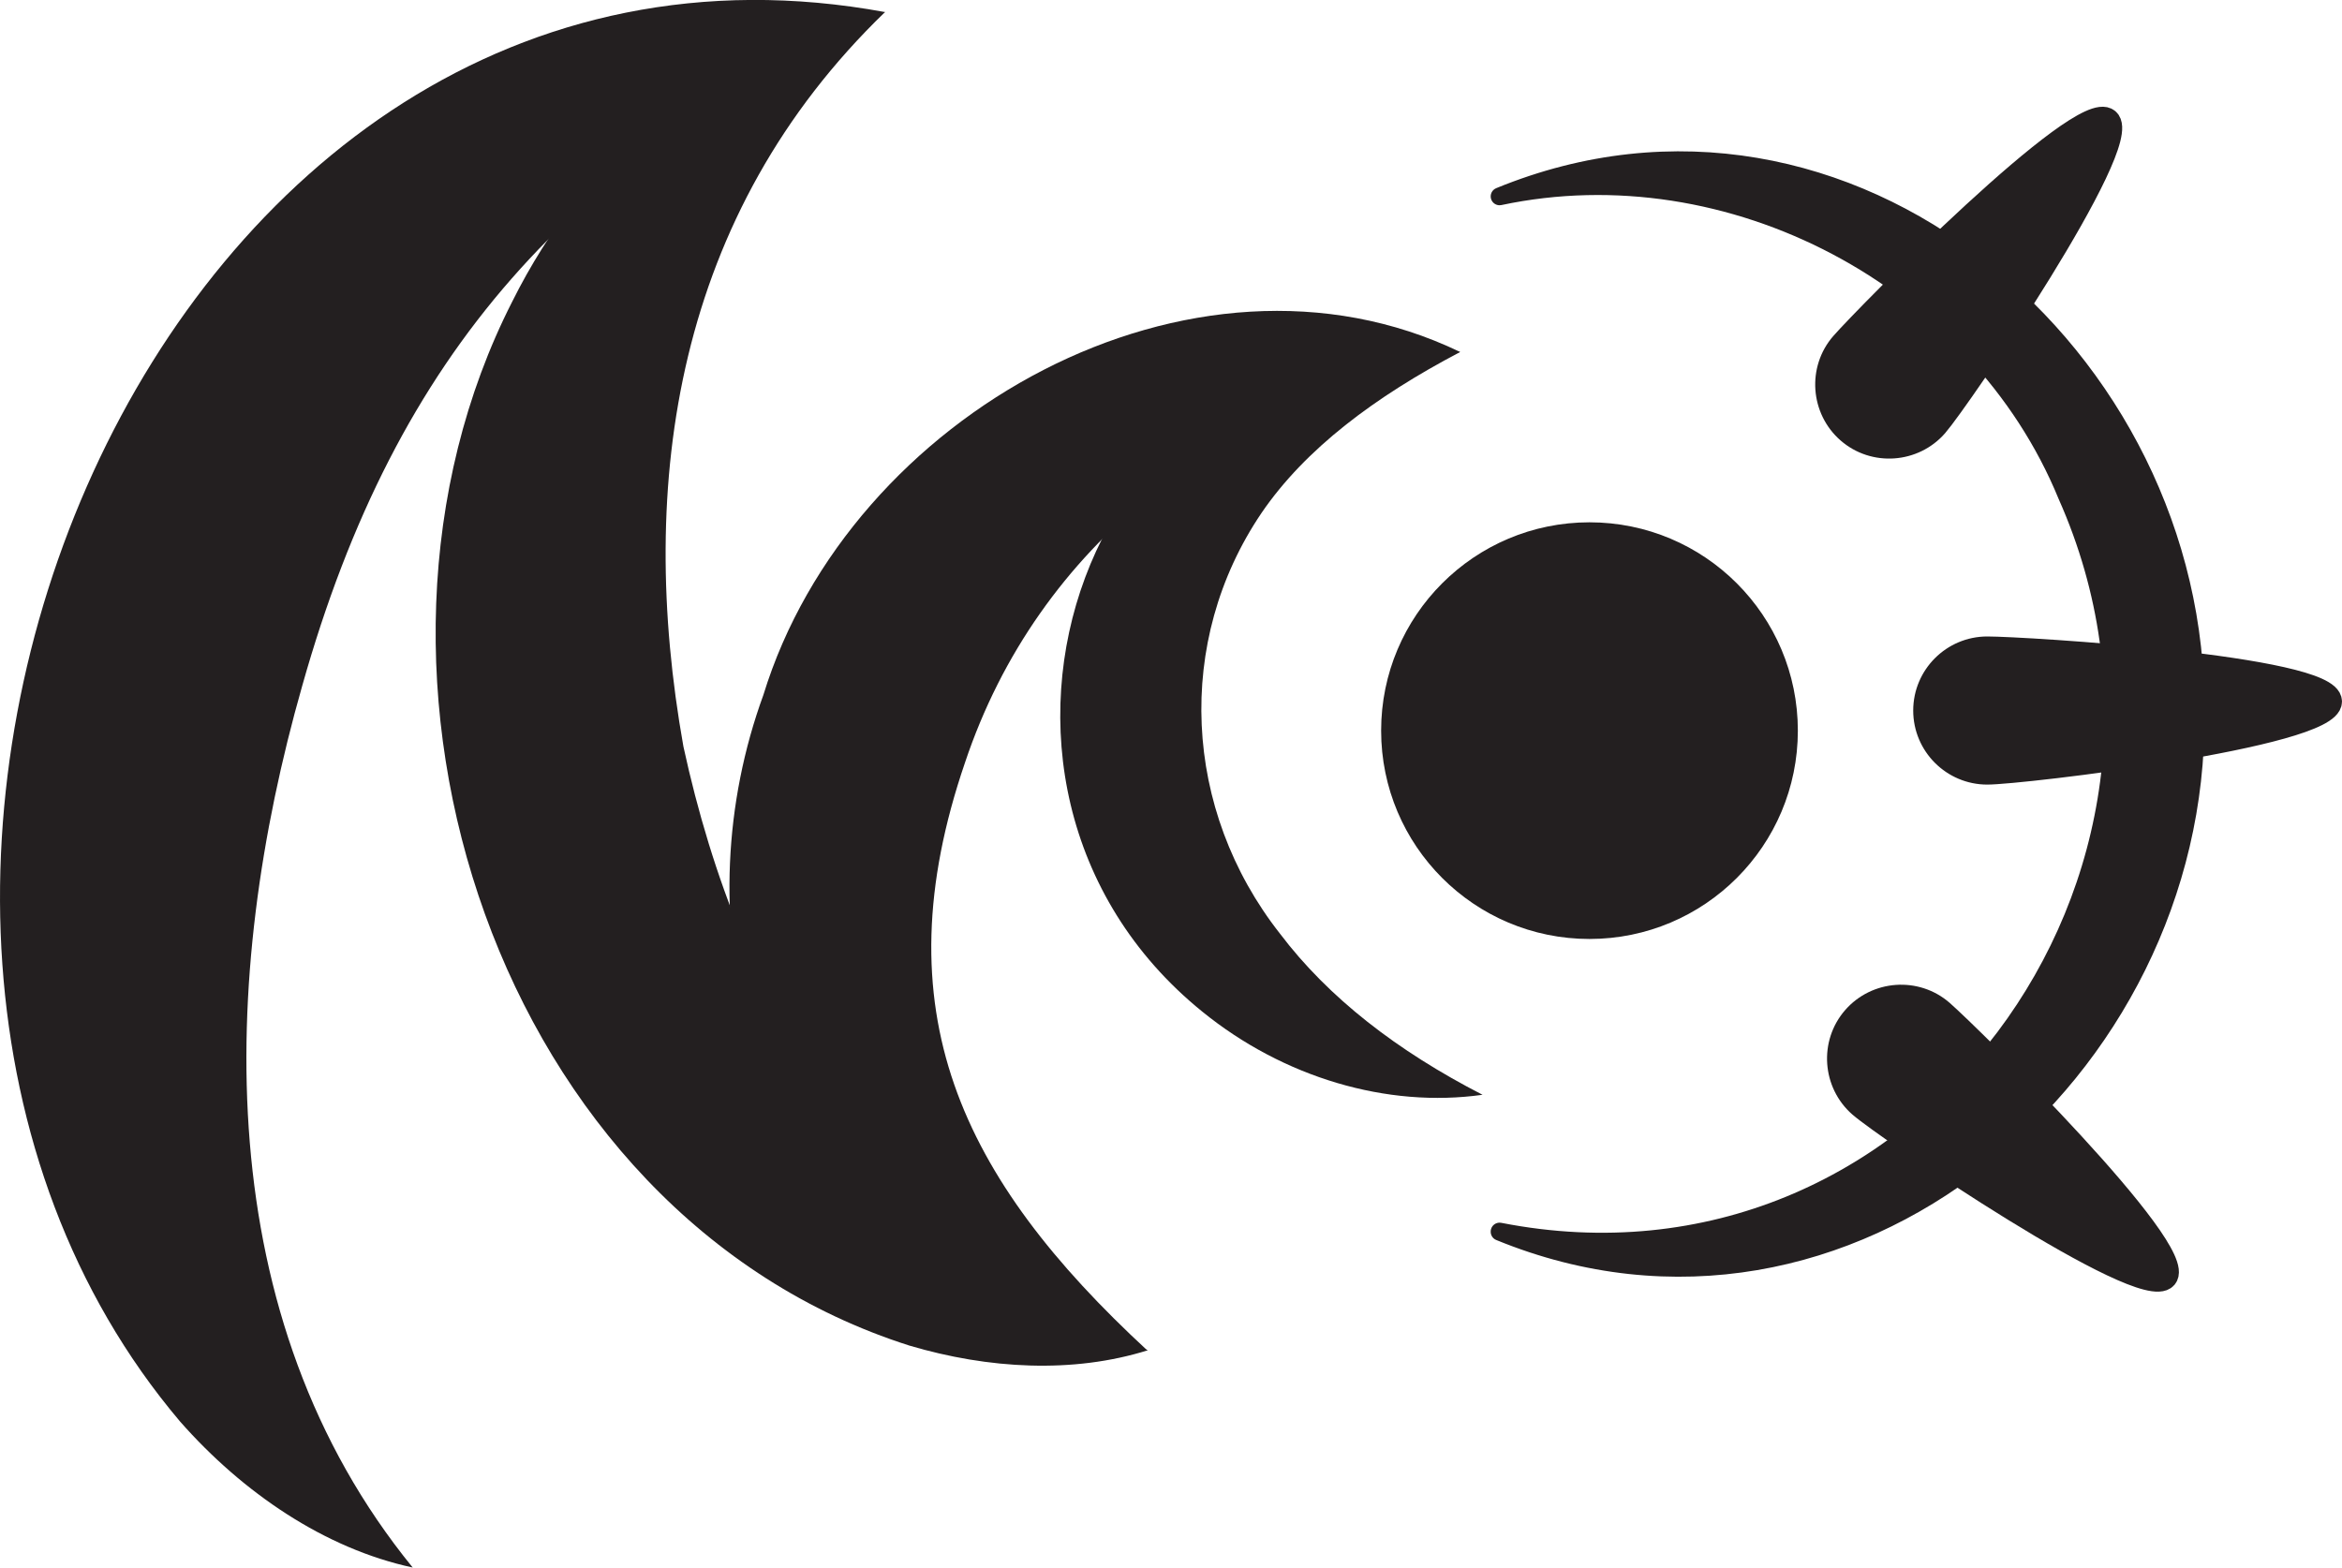
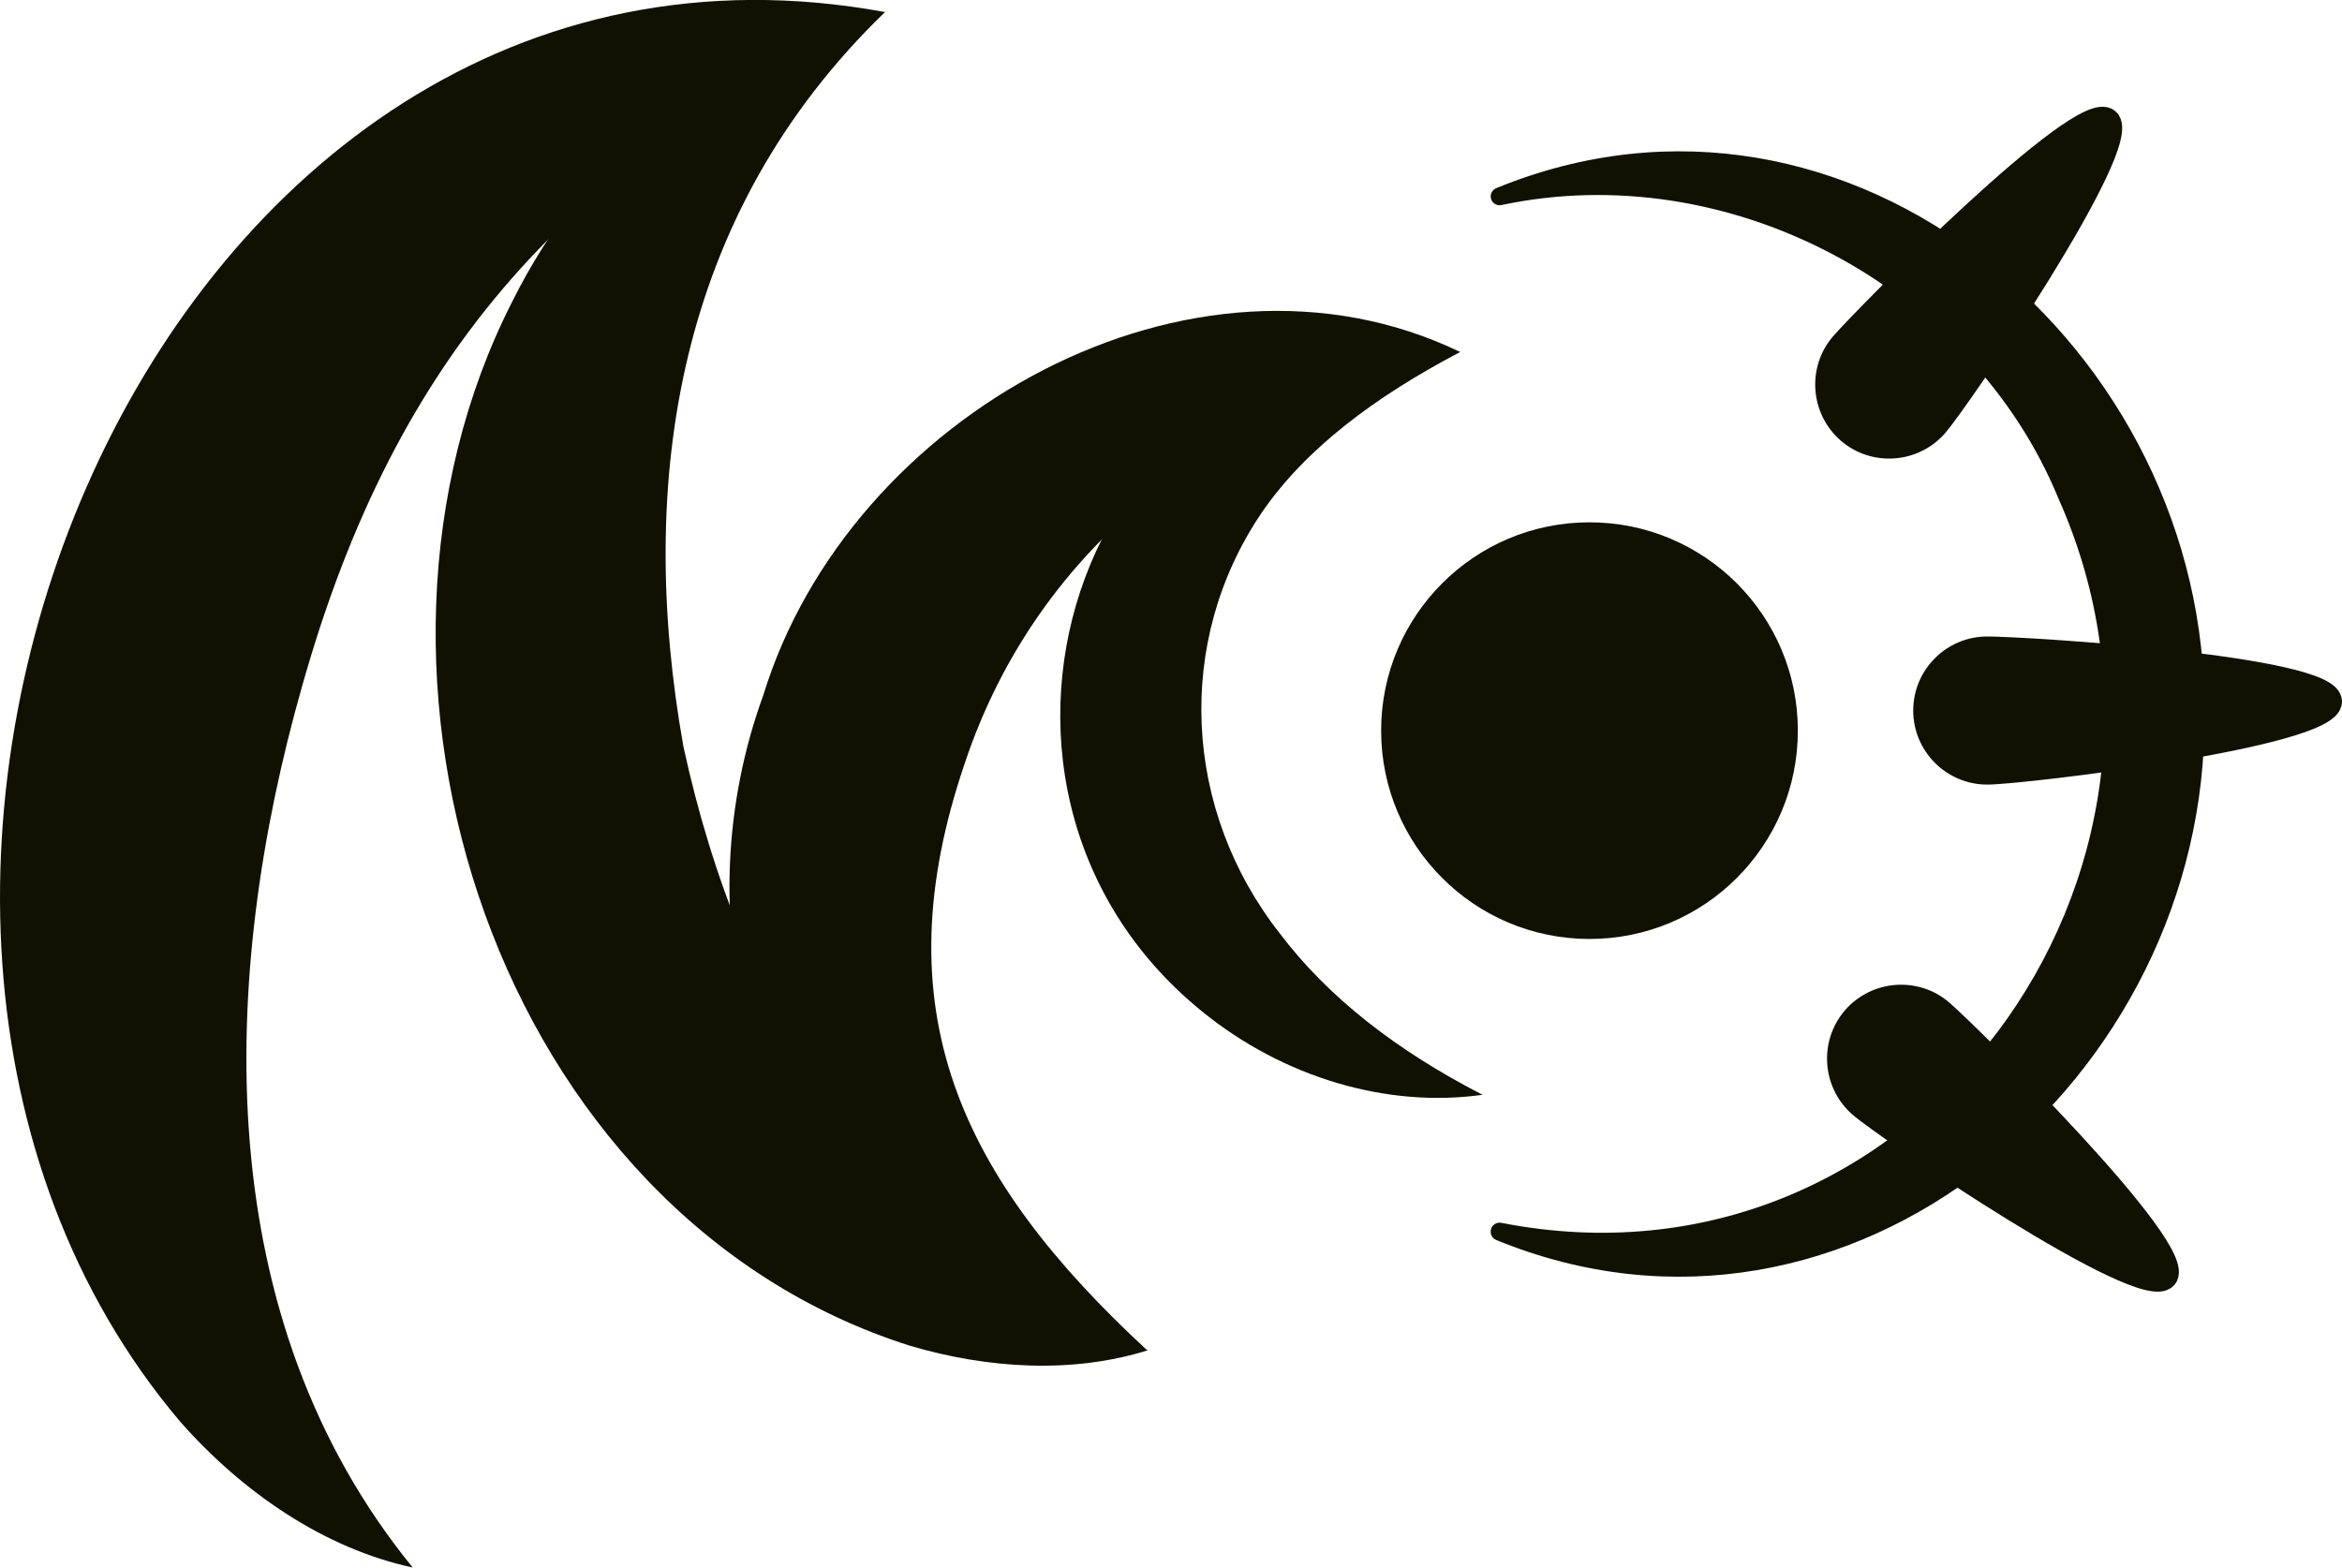
<svg xmlns="http://www.w3.org/2000/svg" id="Layer_2" data-name="Layer 2" viewBox="0 0 98.97 66.25">
  <defs>
    <style>
      .cls-1 {
        stroke-miterlimit: 10;
      }

      .cls-1, .cls-2, .cls-3 {
-         fill: #dce0df;
+         fill: #EEEEFE;
      }

      .cls-1, .cls-3 {
-         stroke: #dce0df;
+         stroke: #EEEEFE;
        stroke-linecap: round;
      }

      .cls-3 {
        stroke-linejoin: round;
        stroke-width: .75px;
      }

      #mark {
        mix-blend-mode: difference;
      }
    </style>
  </defs>
  <g id="mark" data-name="Layer 5">
    <g>
      <path class="cls-3" d="M63.37,52.05c17.78,3.48,31.14-15,23.97-31.11-3.76-9.17-14.22-14.71-23.97-12.64,14.72-6.04,29.58,6.75,29.41,21.88.16,15.12-14.7,27.91-29.41,21.88h0Z" />
      <path class="cls-1" d="M83.98,27.4c1.56,0,14.49.8,14.49,2.25s-13.04,3.01-14.49,3.01-2.63-1.18-2.63-2.63,1.18-2.63,2.63-2.63Z" />
      <path class="cls-1" d="M77.85,14.53c1.03-1.18,10.12-10.4,11.22-9.45s-6.3,11.81-7.25,12.9-2.62,1.21-3.71.26-1.21-2.62-.26-3.71Z" />
      <path class="cls-1" d="M82.06,42.76c1.18,1.03,10.4,10.12,9.45,11.22s-11.81-6.3-12.9-7.25-1.21-2.62-.26-3.71,2.62-1.21,3.71-.26Z" />
      <circle class="cls-3" cx="67.17" cy="30.88" r="8.43" />
      <path class="cls-2" d="M61.7,14.88c-3.6,1.89-6.54,4.09-8.39,6.8-3.67,5.42-3.33,12.55.78,17.78,2.05,2.71,4.96,4.96,8.56,6.81-4.03.57-8.42-.73-11.85-3.52-11.95-9.69-4.86-29.95,10.91-27.87h0Z" />
      <path class="cls-2" d="M61.7,14.88c-10,2.18-17.83,8.12-20.92,17.35-3.58,10.47-.2,17.54,7.71,24.85-2.86-.2-5.66-1.05-8.29-2.53-8.87-4.87-11.27-16.06-7.94-25.18,3.64-11.86,18.13-19.94,29.43-14.5h0Z" />
      <path class="cls-2" d="M37.4.51c-8.84,8.54-10.51,19.87-8.52,31.04,2.41,11.1,8.22,20.93,19.62,25.52-3.16.99-6.73.79-10.07-.2-17.43-5.55-24.81-28.38-16.78-44.13C24.68,6.65,30.51,1.17,37.4.51h0Z" />
      <path class="cls-2" d="M37.4.51c-13.24,6.24-20.64,14.32-24.63,28.48-3.52,12.36-3.94,26.69,4.67,37.26-3.72-.8-7.18-3.16-9.83-6.17C-10.89,38.22,6.39-5.2,37.4.51h0Z" />
    </g>
  </g>
</svg>
